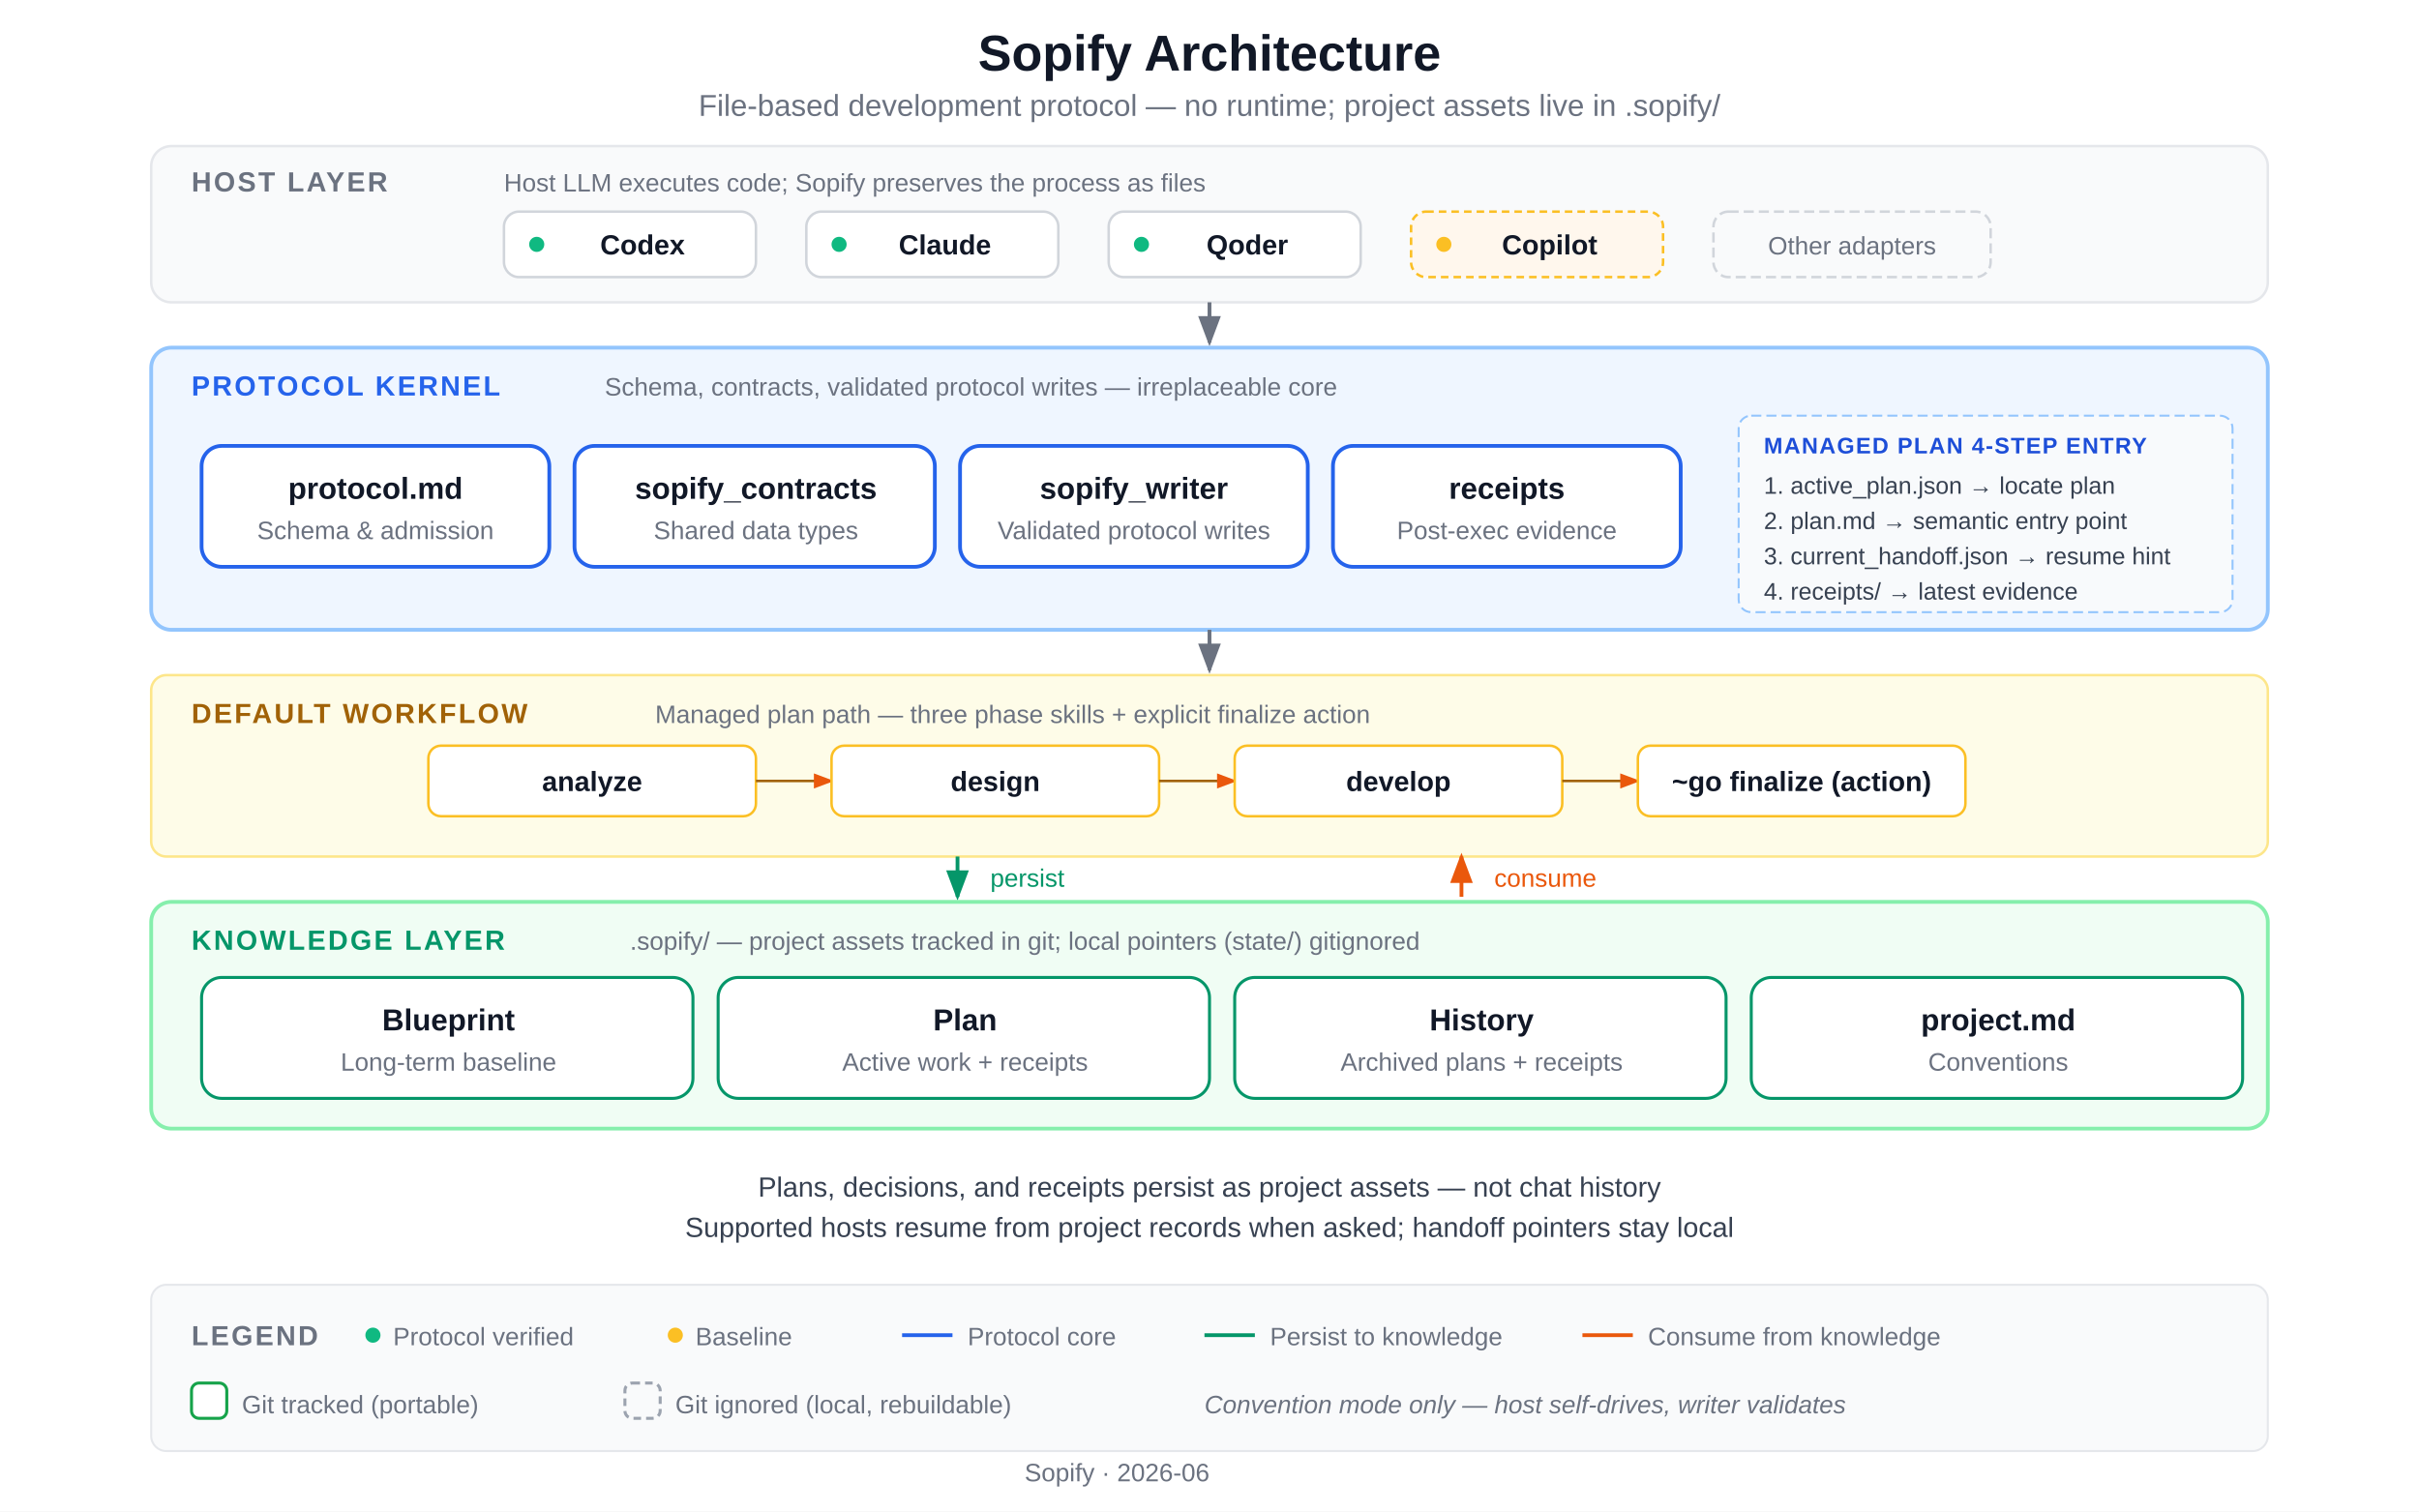
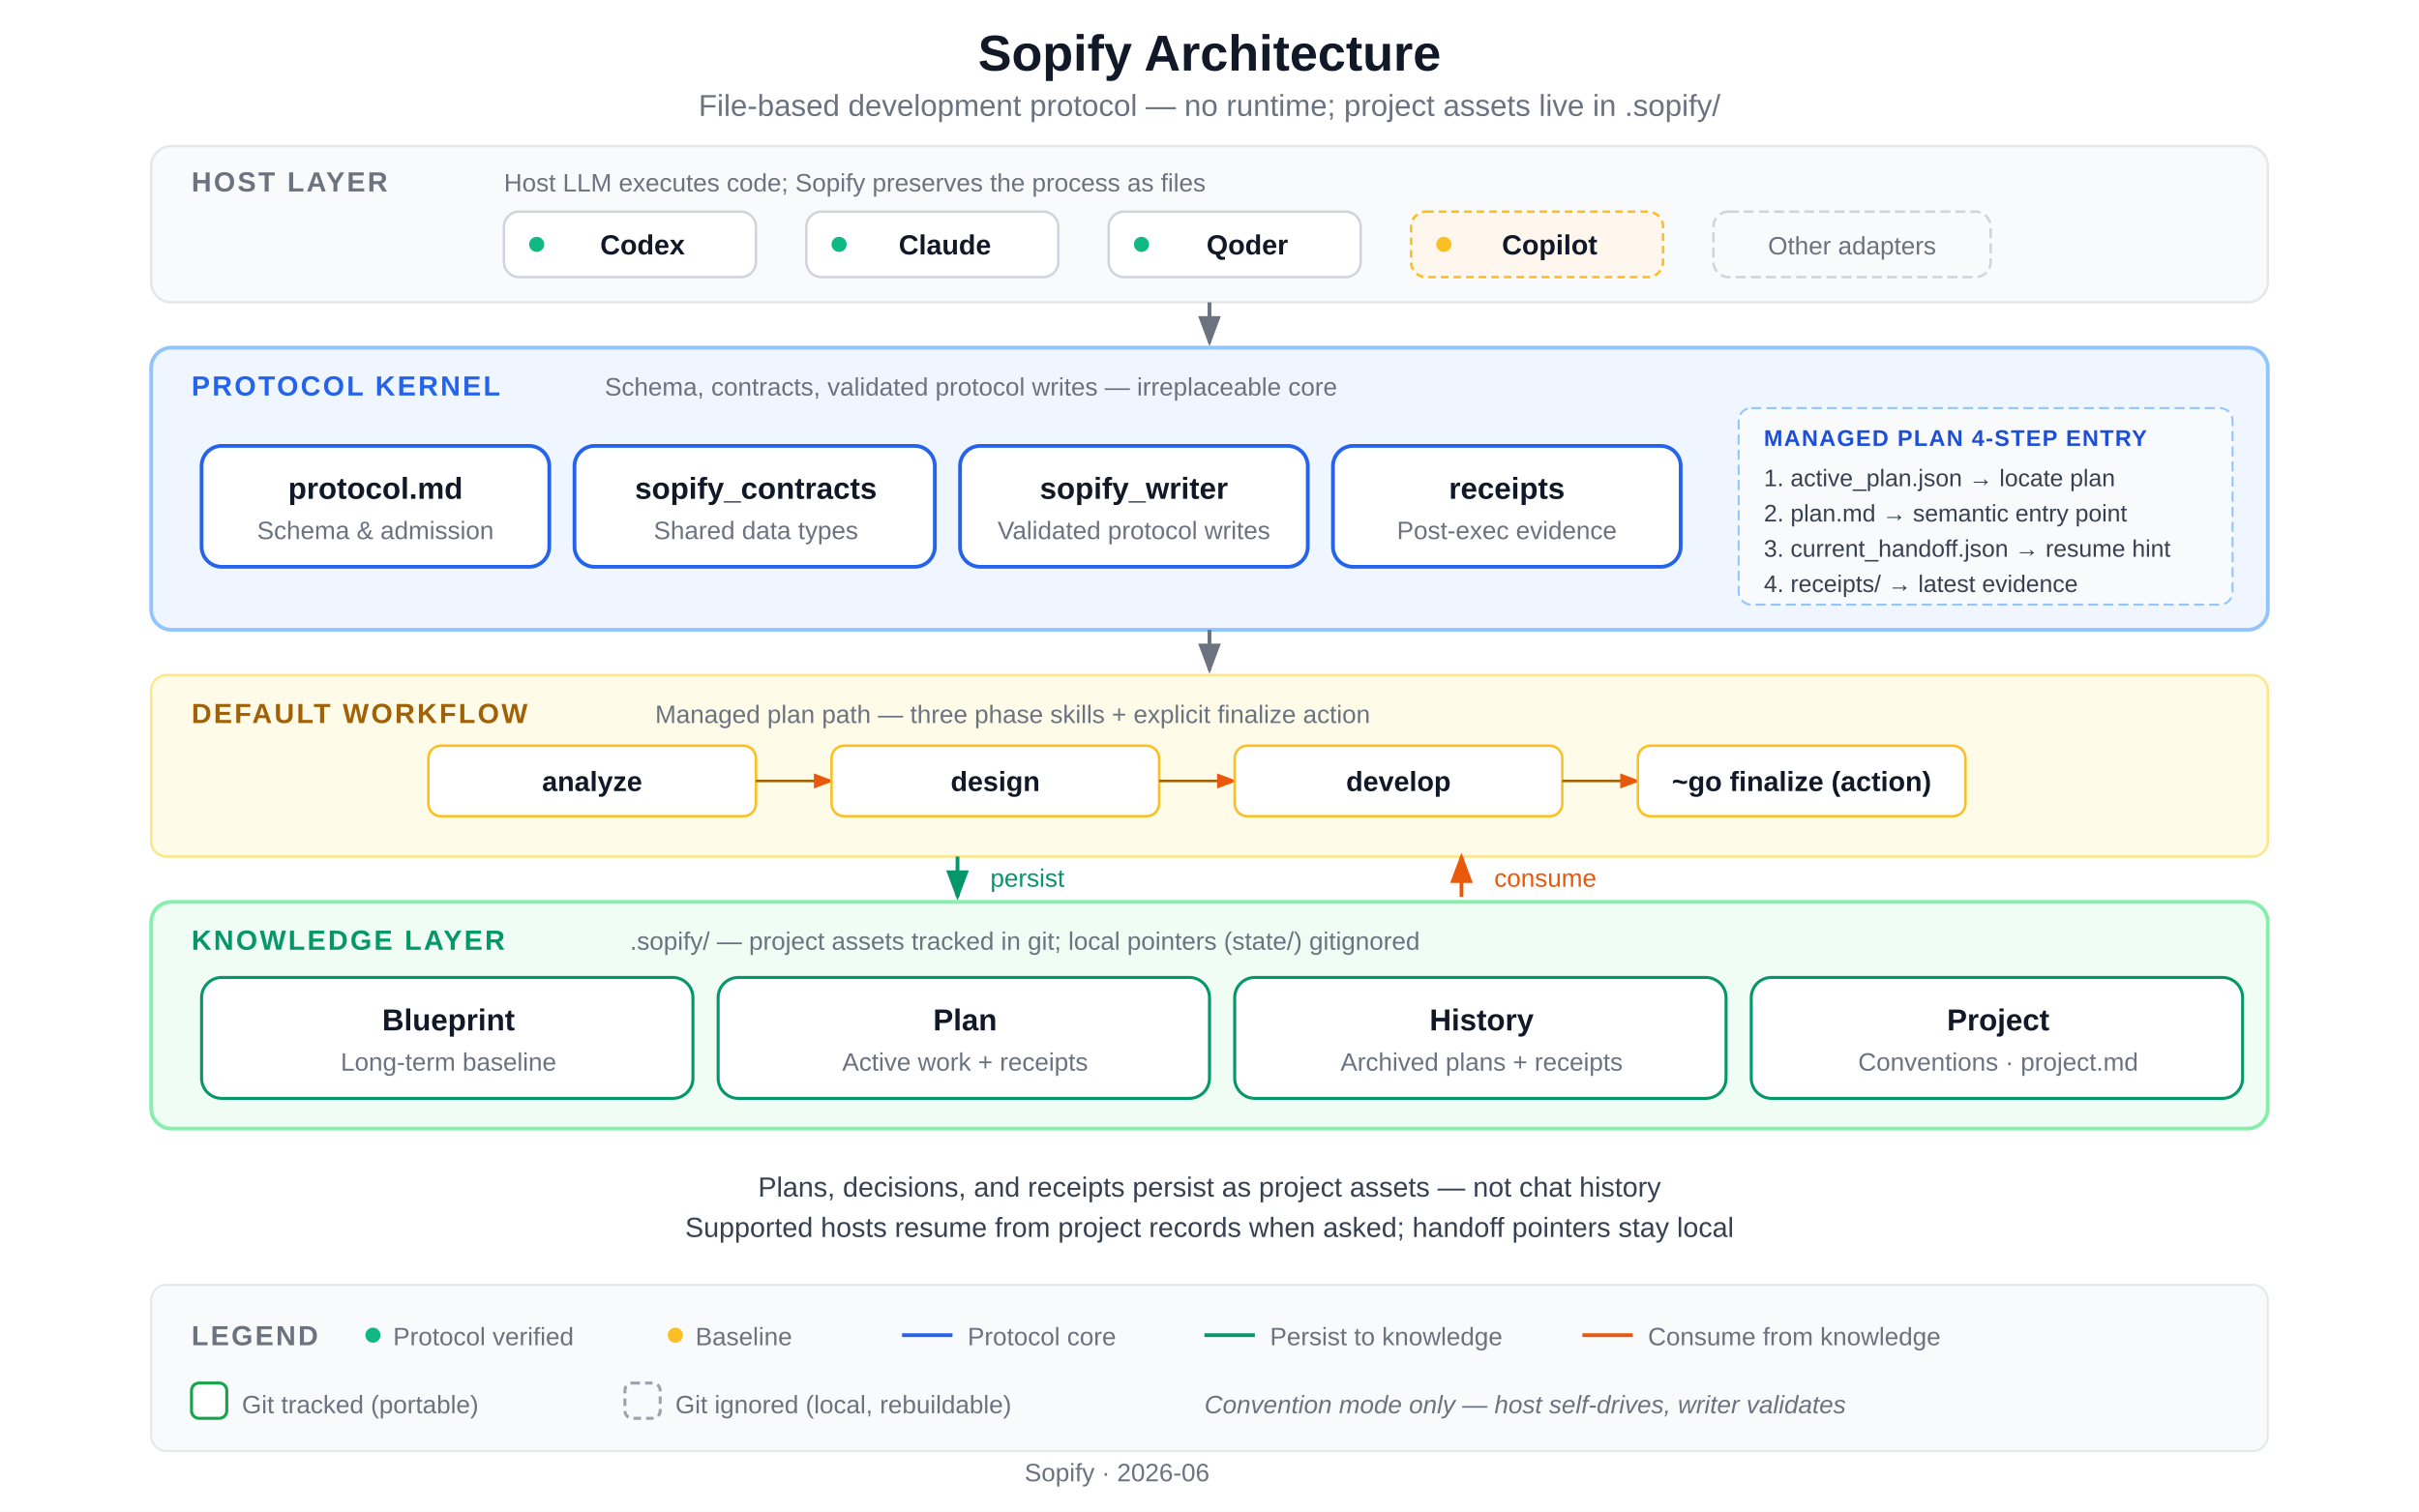
<svg xmlns="http://www.w3.org/2000/svg" viewBox="0 0 960 600">
  <style>
    text { font-family: -apple-system, BlinkMacSystemFont, "Segoe UI", "Helvetica Neue", Arial, sans-serif; }
    .title { font-size: 20px; font-weight: 700; fill: #111827; }
    .subtitle { font-size: 12px; fill: #6b7280; }
    .tier-label { font-size: 11px; font-weight: 700; letter-spacing: 0.08em; }
    .node-name { font-size: 13px; font-weight: 600; fill: #111827; }
    .node-desc { font-size: 10px; fill: #6b7280; }
    .slogan { font-size: 11px; font-weight: 500; fill: #374151; }
    .arrow-label { font-size: 10px; font-weight: 500; }
    .callout-title { font-size: 9px; font-weight: 700; fill: #1d4ed8; letter-spacing: 0.5px; }
    .callout-step { font-size: 9.5px; fill: #374151; }
  </style>
  <defs>
    <marker id="a-blue" markerWidth="8" markerHeight="6" refX="7" refY="3" orient="auto">
      <polygon points="0 0,8 3,0 6" fill="#2563eb" />
    </marker>
    <marker id="a-green" markerWidth="8" markerHeight="6" refX="7" refY="3" orient="auto">
      <polygon points="0 0,8 3,0 6" fill="#059669" />
    </marker>
    <marker id="a-orange" markerWidth="8" markerHeight="6" refX="7" refY="3" orient="auto">
      <polygon points="0 0,8 3,0 6" fill="#ea580c" />
    </marker>
    <marker id="a-gray" markerWidth="8" markerHeight="6" refX="7" refY="3" orient="auto">
      <polygon points="0 0,8 3,0 6" fill="#6b7280" />
    </marker>
  </defs>
  <rect width="960" height="600" fill="#ffffff" />
  <text x="480" y="28" text-anchor="middle" class="title">Sopify Architecture</text>
  <text x="480" y="46" text-anchor="middle" class="subtitle">File-based development protocol — no runtime; project assets live in .sopify/</text>
  <rect x="60" y="58" width="840" height="62" rx="8" fill="#f9fafb" stroke="#e5e7eb" stroke-width="1" />
  <text x="76" y="76" class="tier-label" fill="#6b7280">HOST LAYER</text>
  <text x="200" y="76" class="node-desc">Host LLM executes code; Sopify preserves the process as files</text>
  <rect x="200" y="84" width="100" height="26" rx="6" fill="#ffffff" stroke="#d1d5db" stroke-width="1" />
  <circle cx="213" cy="97" r="3" fill="#10b981" />
  <text x="255" y="101" text-anchor="middle" class="node-name" style="font-size:11px">Codex</text>
  <rect x="320" y="84" width="100" height="26" rx="6" fill="#ffffff" stroke="#d1d5db" stroke-width="1" />
  <circle cx="333" cy="97" r="3" fill="#10b981" />
  <text x="375" y="101" text-anchor="middle" class="node-name" style="font-size:11px">Claude</text>
  <rect x="440" y="84" width="100" height="26" rx="6" fill="#ffffff" stroke="#d1d5db" stroke-width="1" />
  <circle cx="453" cy="97" r="3" fill="#10b981" />
  <text x="495" y="101" text-anchor="middle" class="node-name" style="font-size:11px">Qoder</text>
  <rect x="560" y="84" width="100" height="26" rx="6" fill="#fff7ed" stroke="#fbbf24" stroke-width="1" stroke-dasharray="3,2" />
  <circle cx="573" cy="97" r="3" fill="#fbbf24" />
  <text x="615" y="101" text-anchor="middle" class="node-name" style="font-size:11px">Copilot</text>
  <rect x="680" y="84" width="110" height="26" rx="6" fill="#f9fafb" stroke="#d1d5db" stroke-width="1" stroke-dasharray="4,2" />
  <text x="735" y="101" text-anchor="middle" class="node-desc">Other adapters</text>
  <line x1="480" y1="120" x2="480" y2="136" stroke="#6b7280" stroke-width="1.5" marker-end="url(#a-gray)" />
  <rect x="60" y="138" width="840" height="112" rx="8" fill="#eff6ff" stroke="#93c5fd" stroke-width="1.5" />
  <text x="76" y="157" class="tier-label" fill="#2563eb">PROTOCOL KERNEL</text>
  <text x="240" y="157" class="node-desc">Schema, contracts, validated protocol writes — irreplaceable core</text>
  <rect x="80" y="177" width="138" height="48" rx="8" fill="#ffffff" stroke="#2563eb" stroke-width="1.5" />
  <text x="149" y="198" text-anchor="middle" class="node-name" style="font-size:12px">protocol.md</text>
  <text x="149" y="214" text-anchor="middle" class="node-desc">Schema &amp; admission</text>
  <rect x="228" y="177" width="143" height="48" rx="8" fill="#ffffff" stroke="#2563eb" stroke-width="1.5" />
  <text x="300" y="198" text-anchor="middle" class="node-name" style="font-size:12px">sopify_contracts</text>
  <text x="300" y="214" text-anchor="middle" class="node-desc">Shared data types</text>
  <rect x="381" y="177" width="138" height="48" rx="8" fill="#ffffff" stroke="#2563eb" stroke-width="1.5" />
  <text x="450" y="198" text-anchor="middle" class="node-name" style="font-size:12px">sopify_writer</text>
  <text x="450" y="214" text-anchor="middle" class="node-desc">Validated protocol writes</text>
  <rect x="529" y="177" width="138" height="48" rx="8" fill="#ffffff" stroke="#2563eb" stroke-width="1.5" />
  <text x="598" y="198" text-anchor="middle" class="node-name" style="font-size:12px">receipts</text>
  <text x="598" y="214" text-anchor="middle" class="node-desc">Post-exec evidence</text>
-   <rect x="690" y="165" width="196" height="78" rx="5" fill="#f8fafc" stroke="#93c5fd" stroke-width="0.8" stroke-dasharray="4,2" />
-   <text x="700" y="180" class="callout-title">MANAGED PLAN 4-STEP ENTRY</text>
-   <text x="700" y="196" class="callout-step">1. active_plan.json → locate plan</text>
-   <text x="700" y="210" class="callout-step">2. plan.md → semantic entry point</text>
-   <text x="700" y="224" class="callout-step">3. current_handoff.json → resume hint</text>
-   <text x="700" y="238" class="callout-step">4. receipts/ → latest evidence</text>
+   <rect x="690" y="162" width="196" height="78" rx="5" fill="#f8fafc" stroke="#93c5fd" stroke-width="0.8" stroke-dasharray="4,2" />
+   <text x="700" y="177" class="callout-title">MANAGED PLAN 4-STEP ENTRY</text>
+   <text x="700" y="193" class="callout-step">1. active_plan.json → locate plan</text>
+   <text x="700" y="207" class="callout-step">2. plan.md → semantic entry point</text>
+   <text x="700" y="221" class="callout-step">3. current_handoff.json → resume hint</text>
+   <text x="700" y="235" class="callout-step">4. receipts/ → latest evidence</text>
  <line x1="480" y1="250" x2="480" y2="266" stroke="#6b7280" stroke-width="1.5" marker-end="url(#a-gray)" />
  <rect x="60" y="268" width="840" height="72" rx="6" fill="#fefce8" stroke="#fde68a" stroke-width="1" />
  <text x="76" y="287" class="tier-label" fill="#a16207">DEFAULT WORKFLOW</text>
  <text x="260" y="287" class="node-desc">Managed plan path — three phase skills + explicit finalize action</text>
  <rect x="170" y="296" width="130" height="28" rx="5" fill="#ffffff" stroke="#fbbf24" stroke-width="1" />
  <text x="235" y="314" text-anchor="middle" class="node-name" style="font-size:11px">analyze</text>
  <line x1="300" y1="310" x2="330" y2="310" stroke="#a16207" stroke-width="1" marker-end="url(#a-orange)" />
  <rect x="330" y="296" width="130" height="28" rx="5" fill="#ffffff" stroke="#fbbf24" stroke-width="1" />
  <text x="395" y="314" text-anchor="middle" class="node-name" style="font-size:11px">design</text>
  <line x1="460" y1="310" x2="490" y2="310" stroke="#a16207" stroke-width="1" marker-end="url(#a-orange)" />
  <rect x="490" y="296" width="130" height="28" rx="5" fill="#ffffff" stroke="#fbbf24" stroke-width="1" />
  <text x="555" y="314" text-anchor="middle" class="node-name" style="font-size:11px">develop</text>
  <line x1="620" y1="310" x2="650" y2="310" stroke="#a16207" stroke-width="1" marker-end="url(#a-orange)" />
  <rect x="650" y="296" width="130" height="28" rx="5" fill="#ffffff" stroke="#fbbf24" stroke-width="1" />
  <text x="715" y="314" text-anchor="middle" class="node-name" style="font-size:11px">~go finalize (action)</text>
  <line x1="380" y1="340" x2="380" y2="356" stroke="#059669" stroke-width="1.5" marker-end="url(#a-green)" />
  <text x="393" y="352" class="arrow-label" fill="#059669">persist</text>
  <line x1="580" y1="356" x2="580" y2="340" stroke="#ea580c" stroke-width="1.5" marker-end="url(#a-orange)" />
  <text x="593" y="352" class="arrow-label" fill="#ea580c">consume</text>
  <rect x="60" y="358" width="840" height="90" rx="8" fill="#f0fdf4" stroke="#86efac" stroke-width="1.5" />
  <text x="76" y="377" class="tier-label" fill="#059669">KNOWLEDGE LAYER</text>
  <text x="250" y="377" class="node-desc">.sopify/ — project assets tracked in git; local pointers (state/) gitignored</text>
  <rect x="80" y="388" width="195" height="48" rx="8" fill="#ffffff" stroke="#059669" stroke-width="1.2" />
  <text x="178" y="409" text-anchor="middle" class="node-name" style="font-size:12px">Blueprint</text>
  <text x="178" y="425" text-anchor="middle" class="node-desc">Long-term baseline</text>
  <rect x="285" y="388" width="195" height="48" rx="8" fill="#ffffff" stroke="#059669" stroke-width="1.2" />
  <text x="383" y="409" text-anchor="middle" class="node-name" style="font-size:12px">Plan</text>
  <text x="383" y="425" text-anchor="middle" class="node-desc">Active work + receipts</text>
  <rect x="490" y="388" width="195" height="48" rx="8" fill="#ffffff" stroke="#059669" stroke-width="1.2" />
  <text x="588" y="409" text-anchor="middle" class="node-name" style="font-size:12px">History</text>
  <text x="588" y="425" text-anchor="middle" class="node-desc">Archived plans + receipts</text>
  <rect x="695" y="388" width="195" height="48" rx="8" fill="#ffffff" stroke="#059669" stroke-width="1.2" />
-   <text x="793" y="409" text-anchor="middle" class="node-name" style="font-size:12px">project.md</text>
-   <text x="793" y="425" text-anchor="middle" class="node-desc">Conventions</text>
+   <text x="793" y="409" text-anchor="middle" class="node-name" style="font-size:12px">Project</text>
+   <text x="793" y="425" text-anchor="middle" class="node-desc">Conventions · project.md</text>
  <text x="480" y="475" text-anchor="middle" class="slogan">Plans, decisions, and receipts persist as project assets — not chat history</text>
  <text x="480" y="491" text-anchor="middle" class="slogan">Supported hosts resume from project records when asked; handoff pointers stay local</text>
  <rect x="60" y="510" width="840" height="66" rx="6" fill="#f9fafb" stroke="#e5e7eb" stroke-width="0.8" />
  <text x="76" y="534" class="tier-label" fill="#6b7280">LEGEND</text>
  <circle cx="148" cy="530" r="3" fill="#10b981" />
  <text x="156" y="534" class="node-desc">Protocol verified</text>
  <circle cx="268" cy="530" r="3" fill="#fbbf24" />
  <text x="276" y="534" class="node-desc">Baseline</text>
  <line x1="358" y1="530" x2="378" y2="530" stroke="#2563eb" stroke-width="1.5" />
  <text x="384" y="534" class="node-desc">Protocol core</text>
  <line x1="478" y1="530" x2="498" y2="530" stroke="#059669" stroke-width="1.5" />
  <text x="504" y="534" class="node-desc">Persist to knowledge</text>
  <line x1="628" y1="530" x2="648" y2="530" stroke="#ea580c" stroke-width="1.5" />
  <text x="654" y="534" class="node-desc">Consume from knowledge</text>
  <rect x="76" y="549" width="14" height="14" rx="3" fill="#ffffff" stroke="#16a34a" stroke-width="1.2" />
  <text x="96" y="561" class="node-desc">Git tracked (portable)</text>
  <rect x="248" y="549" width="14" height="14" rx="3" fill="#f9fafb" stroke="#9ca3af" stroke-width="1.2" stroke-dasharray="3,2" />
  <text x="268" y="561" class="node-desc">Git ignored (local, rebuildable)</text>
  <text x="478" y="561" class="node-desc" style="font-style:italic">Convention mode only — host self-drives, writer validates</text>
  <text x="480" y="588" text-anchor="end" class="node-desc" fill="#9ca3af">Sopify · 2026-06</text>
</svg>
